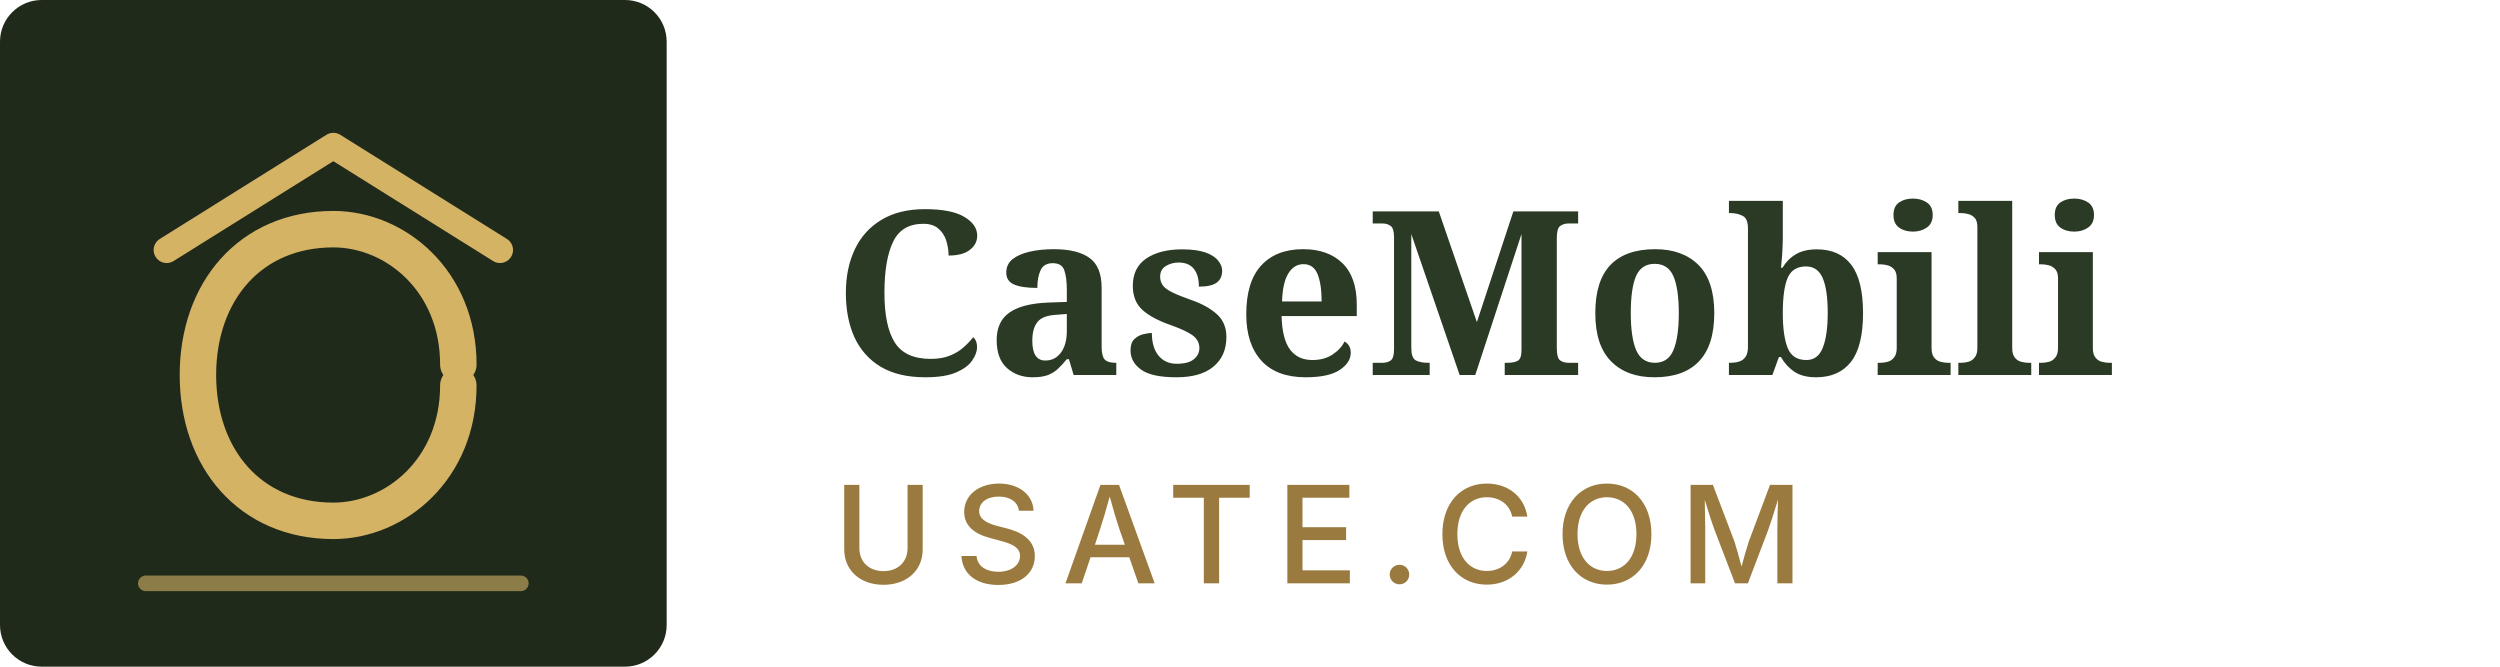
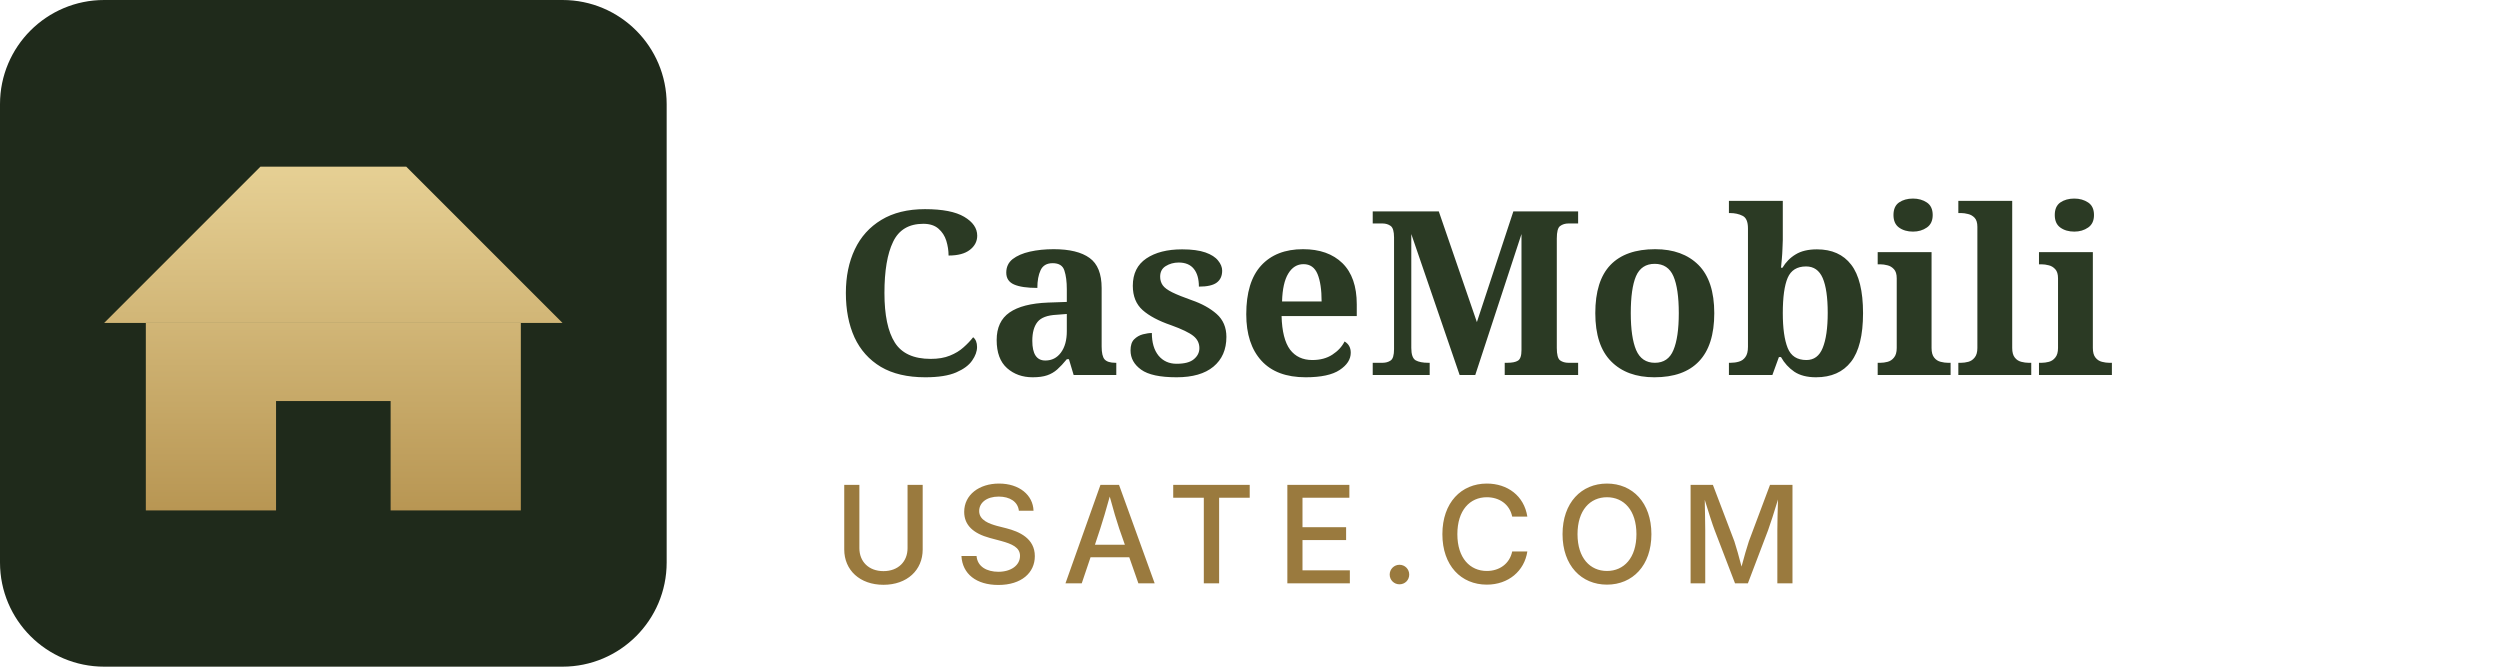
- <svg xmlns="http://www.w3.org/2000/svg" viewBox="0 0 240 64" fill="none">
-   <rect x="0" y="0" width="64" height="64" rx="4" fill="#1F2A1B" />
-   <path d="M16 24 L32 14 L48 24" stroke="#D4B365" stroke-width="2.5" stroke-linecap="round" stroke-linejoin="round" />
-   <path d="M44 35 C44 27, 38 22, 32 22 C24 22, 19 28, 19 36 C19 44, 24 50, 32 50 C38 50, 44 45, 44 37" stroke="#D4B365" stroke-width="3.5" stroke-linecap="round" fill="none" />
-   <line x1="14" y1="56" x2="50" y2="56" stroke="#D4B365" stroke-width="1.5" stroke-linecap="round" opacity="0.6" />
+ <svg xmlns="http://www.w3.org/2000/svg" viewBox="0 0 240 64" role="img" aria-label="CaseMobiliUsate.com">
+   <defs>
+     <linearGradient id="cmu" x1="32" y1="16" x2="32" y2="49" gradientUnits="userSpaceOnUse">
+       <stop offset="0" stop-color="#E6D094" />
+       <stop offset="1" stop-color="#B89653" />
+     </linearGradient>
+   </defs>
+   <rect x="0" y="0" width="64" height="64" rx="10" fill="#1F2A1B" />
+   <path d="M25 16 H39 L54 31 H10 Z" fill="url(#cmu)" />
+   <path d="M14 31 H50 V49 H37.5 V38.5 H26.5 V49 H14 Z" fill="url(#cmu)" />
  <text x="80" y="36" font-family="Cormorant Garamond, Lora, Georgia, serif" font-weight="600" font-size="22" fill="#2B3A24">CaseMobili</text>
  <text x="80" y="56" font-family="Inter, sans-serif" font-weight="500" font-size="13" letter-spacing="2" fill="#9A7A3E">USATE.COM</text>
</svg>
